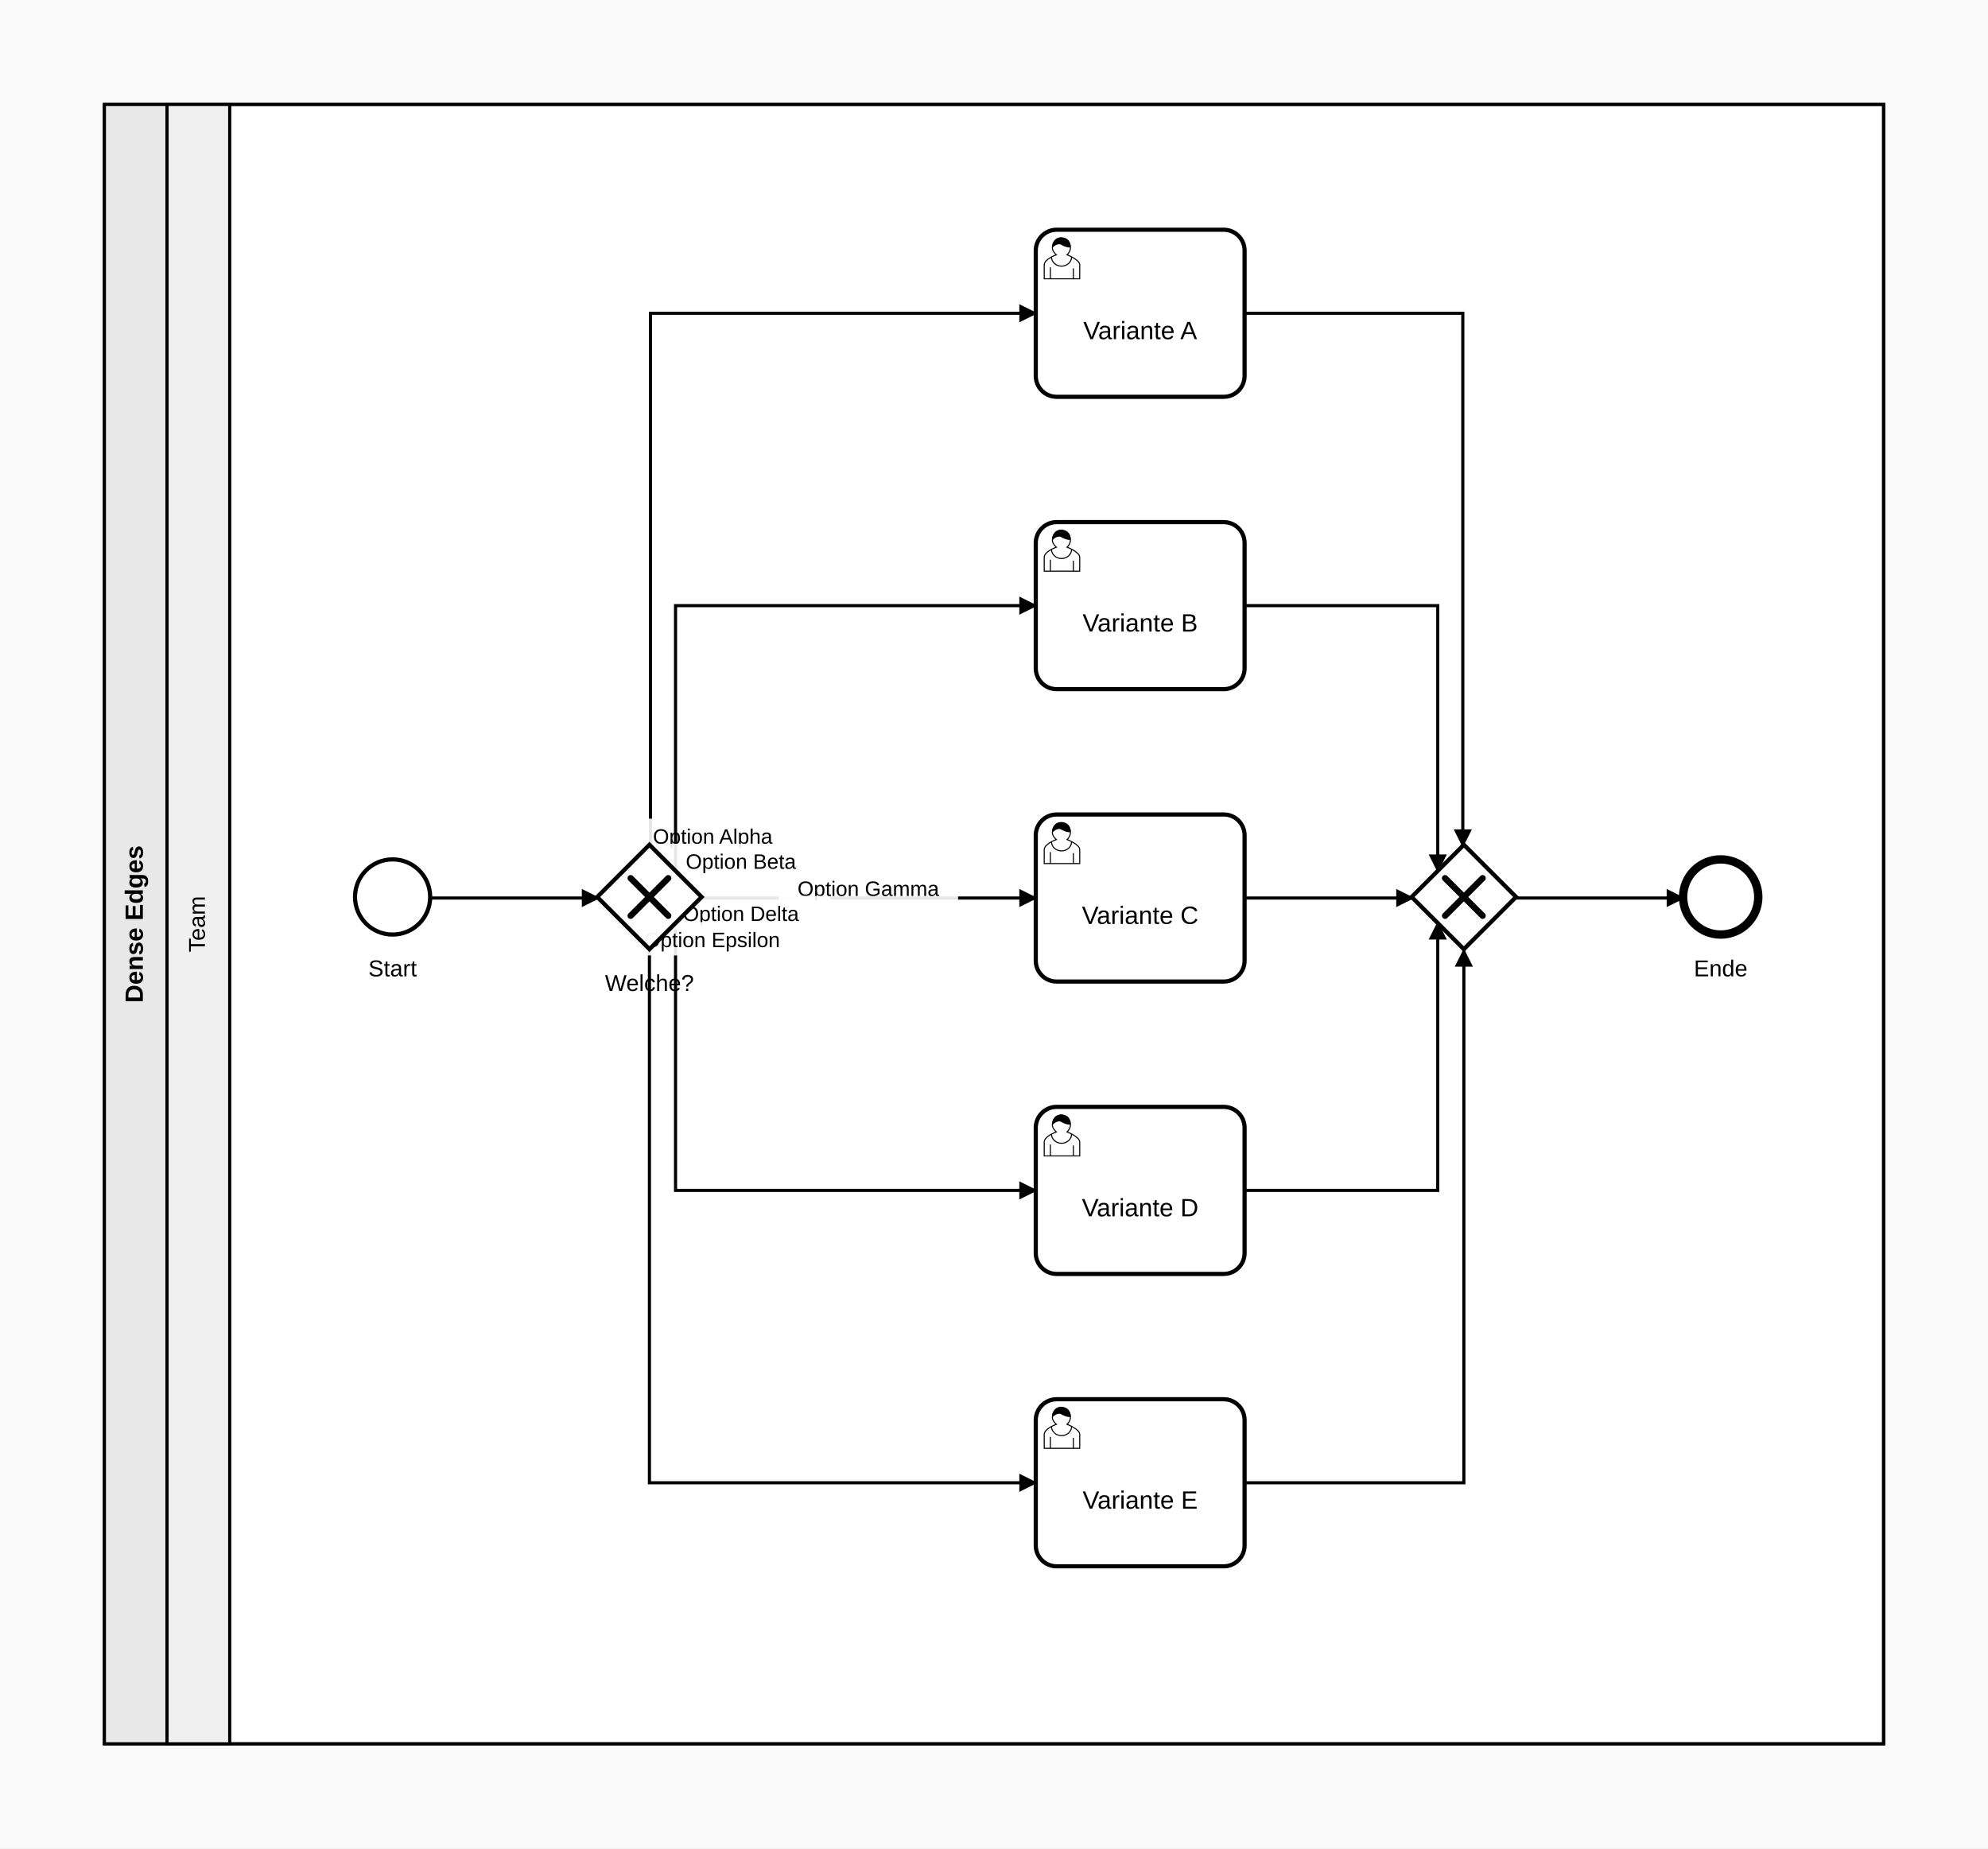
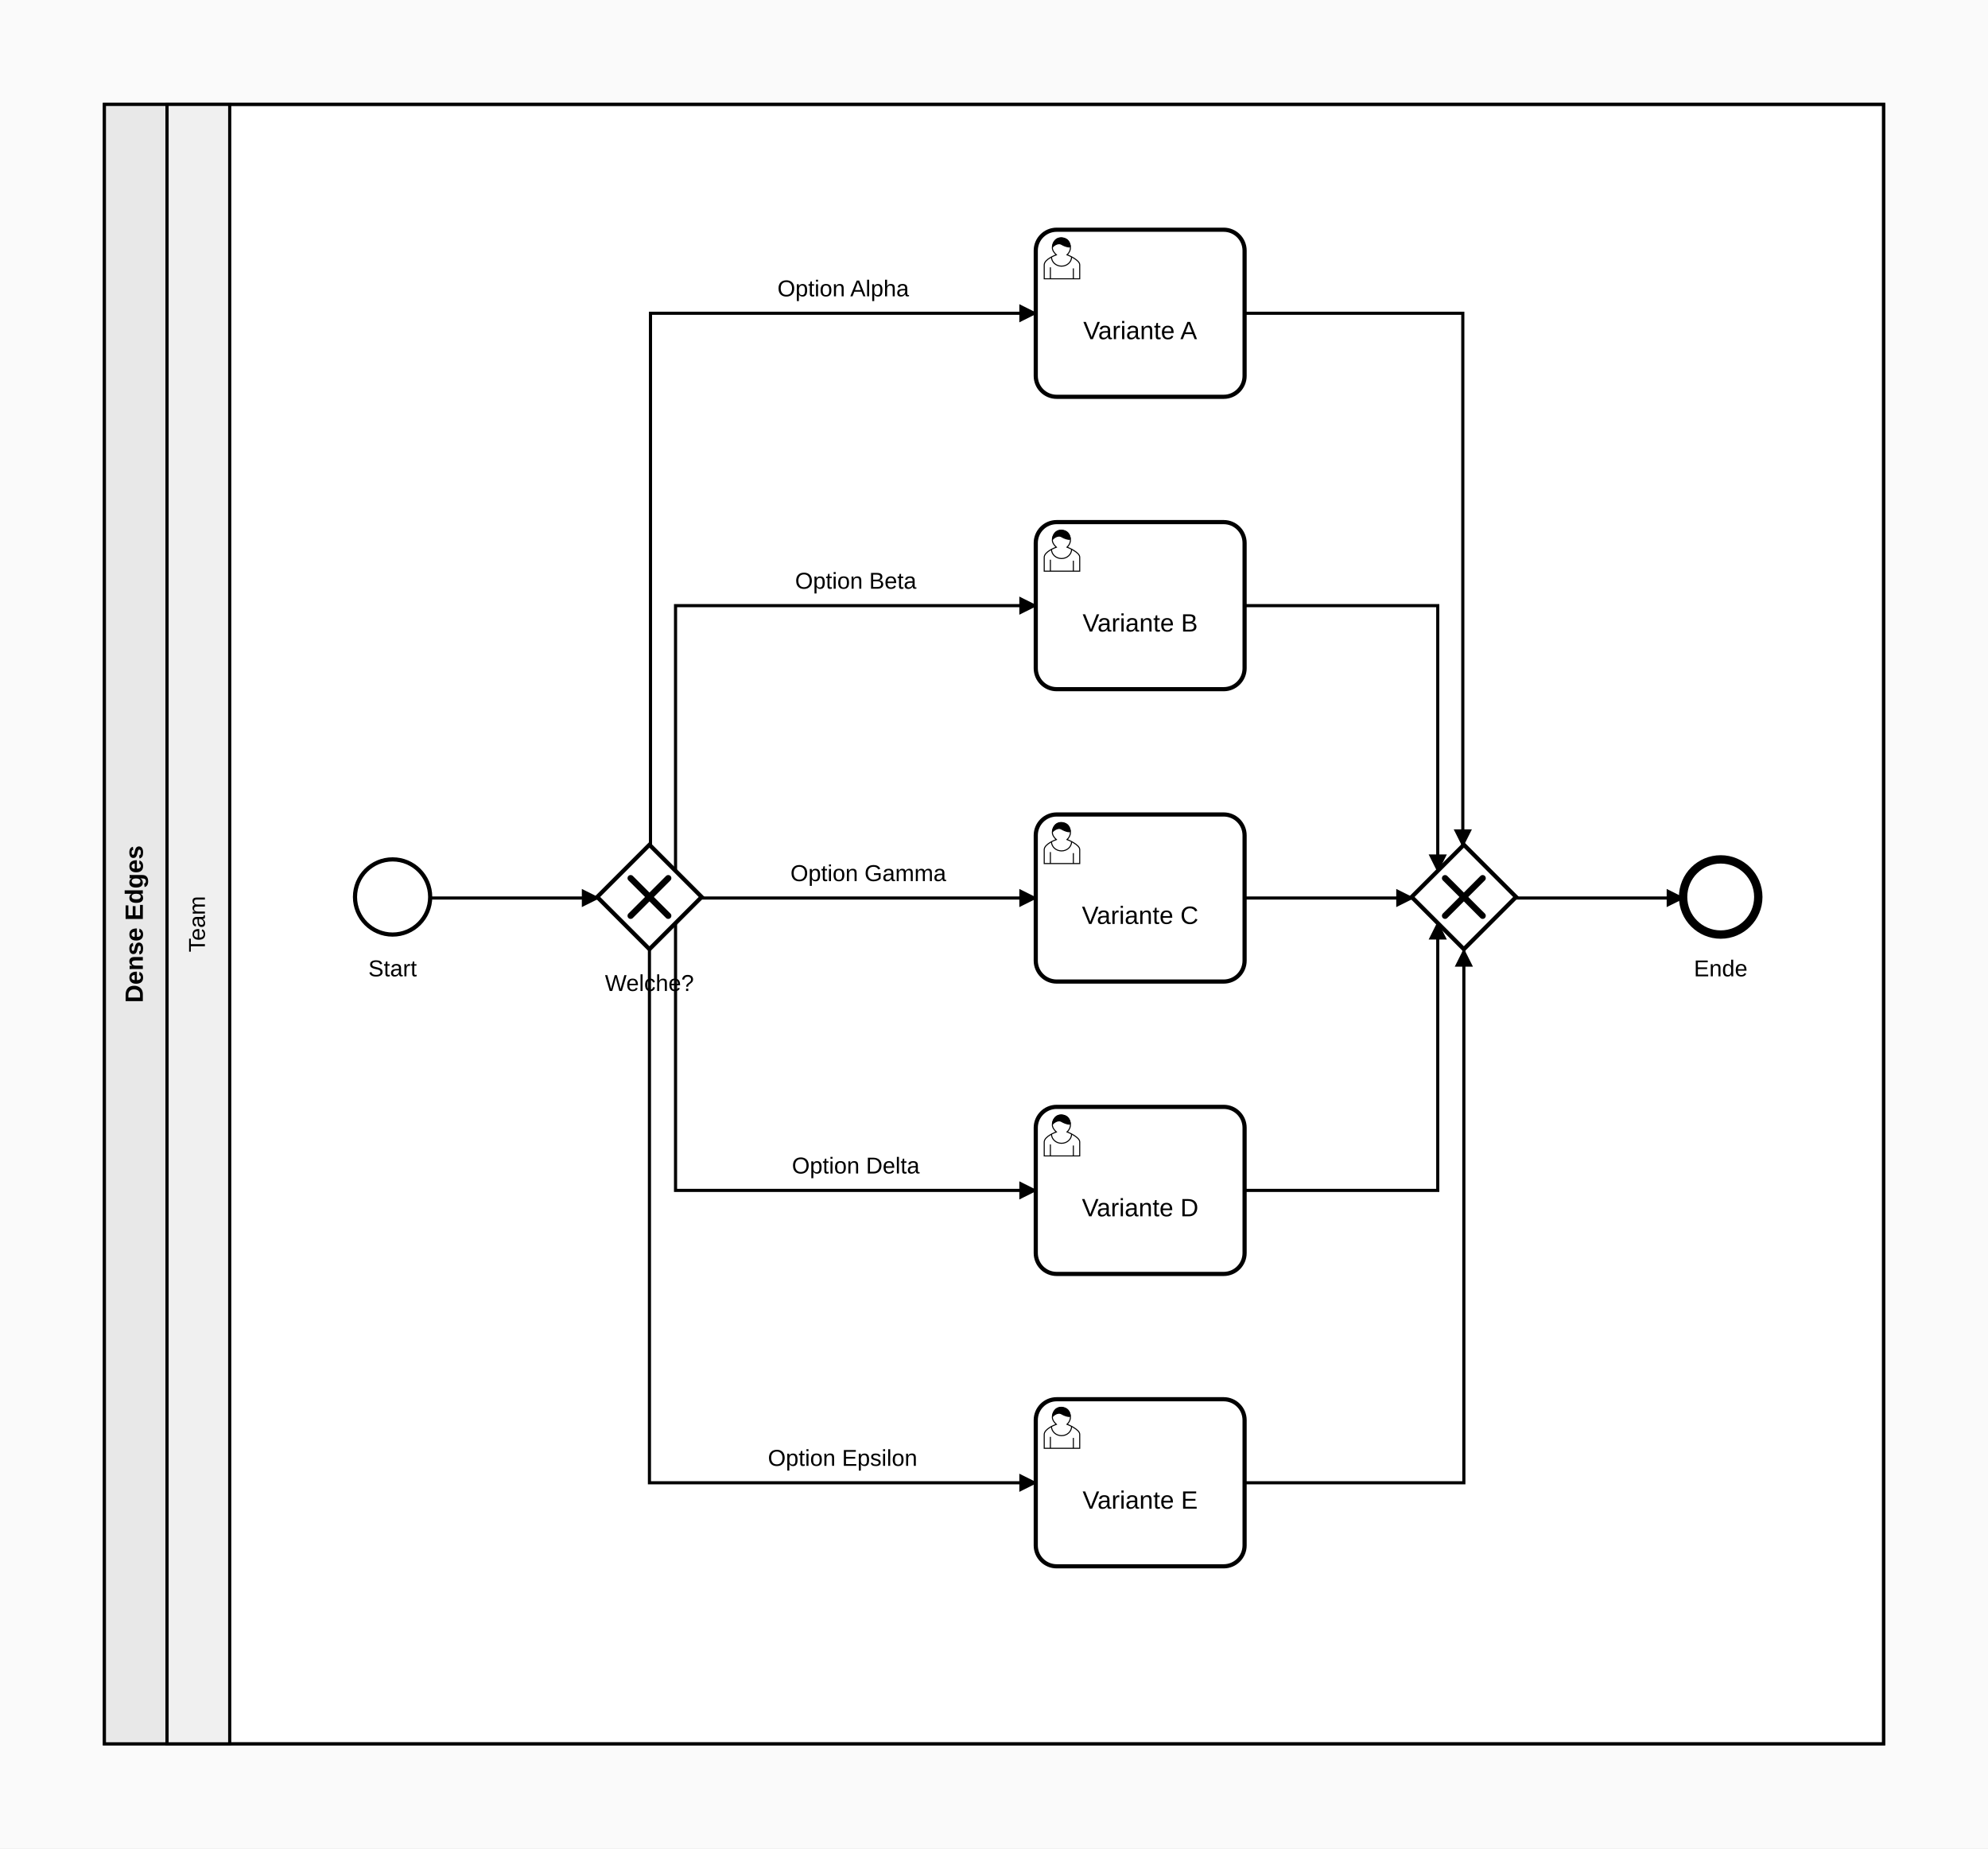
<svg xmlns="http://www.w3.org/2000/svg" width="952" height="885" viewBox="0 0 952 885" font-family="Arial, sans-serif">
  <defs>
    <marker id="seq-end" viewBox="0 0 20 20" refX="11" refY="10" markerWidth="10" markerHeight="10" orient="auto">
      <path d="M 1 5 L 11 10 L 1 15 Z" fill="#000000" stroke="#000000" stroke-width="1" />
    </marker>
    <marker id="seq-default-src" viewBox="0 0 20 20" refX="6" refY="10" markerWidth="10" markerHeight="10" orient="auto">
      <path d="M 6 3 L 10 17" stroke="#000000" stroke-width="1.5" />
    </marker>
    <marker id="seq-conditional-src" viewBox="0 0 20 20" refX="1" refY="10" markerWidth="12" markerHeight="12" orient="auto">
      <path d="M 1 10 L 8 6 L 15 10 L 8 14 Z" fill="#ffffff" stroke="#000000" stroke-width="1" />
    </marker>
    <marker id="msg-start" viewBox="0 0 20 20" refX="6" refY="6" markerWidth="20" markerHeight="20" orient="auto">
      <circle cx="6" cy="6" r="3.5" fill="#ffffff" stroke="#000000" stroke-width="1" />
    </marker>
    <marker id="msg-end" viewBox="0 0 20 20" refX="8.5" refY="5" markerWidth="20" markerHeight="20" orient="auto">
      <path d="m 1 5 l 0 -3 l 7 3 l -7 3 z" fill="#ffffff" stroke="#000000" stroke-width="1" stroke-linecap="butt" />
    </marker>
    <marker id="assoc-end" viewBox="0 0 20 20" refX="11" refY="10" markerWidth="10" markerHeight="10" orient="auto">
      <path d="M 1 5 L 11 10 L 1 15" fill="none" stroke="#000000" stroke-width="1.5" />
    </marker>
  </defs>
  <rect width="952" height="885" fill="#fafafa" />
  <rect x="50" y="50" width="852" height="785" fill="#ffffff" stroke="#000000" stroke-width="1.5" />
  <rect x="50" y="50" width="30" height="785" fill="#e8e8e8" stroke="#000000" stroke-width="1.5" />
  <text x="65" y="442.5" text-anchor="middle" dominant-baseline="middle" font-size="12" font-weight="bold" fill="#000000" transform="rotate(-90,65,442.5)">Dense Edges</text>
  <rect x="80" y="50" width="822" height="785" fill="#ffffff" fill-opacity="0.25" stroke="#000000" stroke-width="1.5" />
  <rect x="80" y="50" width="30" height="785" fill="#f0f0f0" stroke="#000000" stroke-width="1.5" />
  <text x="95" y="442.5" text-anchor="middle" dominant-baseline="middle" font-size="11" fill="#000000" transform="rotate(-90,95,442.5)">Team</text>
  <path d="M 206 430 L 286.5 430" stroke="#000000" stroke-width="1.5" fill="none" marker-end="url(#seq-end)" />
  <path d="M 311.5 405 L 311.5 150 L 496 150" stroke="#000000" stroke-width="1.5" fill="none" marker-end="url(#seq-end)" />
-   <rect x="298.3" y="392" width="86" height="16" rx="2" fill="white" fill-opacity="0.9" />
-   <text x="341.3" y="404" text-anchor="middle" font-size="10" fill="#000000">Option Alpha</text>
+   <text text-anchor="middle" font-size="11" fill="#000000">
+     <tspan x="403.8" y="141.9">Option Alpha</tspan>
+   </text>
  <path d="M 323.5 417 L 323.5 290 L 496 290" stroke="#000000" stroke-width="1.5" fill="none" marker-end="url(#seq-end)" />
-   <rect x="315.1" y="404" width="79.5" height="16" rx="2" fill="white" fill-opacity="0.9" />
-   <text x="354.8" y="416" text-anchor="middle" font-size="10" fill="#000000">Option Beta</text>
+   <text text-anchor="middle" font-size="11" fill="#000000">
+     <tspan x="409.8" y="281.9">Option Beta</tspan>
+   </text>
  <path d="M 335.5 430 L 496 430" stroke="#000000" stroke-width="1.5" fill="none" marker-end="url(#seq-end)" />
-   <rect x="372.8" y="417" width="86" height="16" rx="2" fill="white" fill-opacity="0.9" />
-   <text x="415.8" y="429" text-anchor="middle" font-size="10" fill="#000000">Option Gamma</text>
+   <text text-anchor="middle" font-size="11" fill="#000000">
+     <tspan x="415.8" y="421.9">Option Gamma</tspan>
+   </text>
  <path d="M 323.5 442 L 323.5 570 L 496 570" stroke="#000000" stroke-width="1.5" fill="none" marker-end="url(#seq-end)" />
-   <rect x="311.8" y="429" width="86" height="16" rx="2" fill="white" fill-opacity="0.9" />
-   <text x="354.8" y="441" text-anchor="middle" font-size="10" fill="#000000">Option Delta</text>
+   <text text-anchor="middle" font-size="11" fill="#000000">
+     <tspan x="409.8" y="561.9">Option Delta</tspan>
+   </text>
  <path d="M 311 454.5 L 311 710 L 496 710" stroke="#000000" stroke-width="1.5" fill="none" marker-end="url(#seq-end)" />
-   <rect x="291.5" y="441.5" width="99" height="16" rx="2" fill="white" fill-opacity="0.9" />
-   <text x="341" y="453.5" text-anchor="middle" font-size="10" fill="#000000">Option Epsilon</text>
+   <text text-anchor="middle" font-size="11" fill="#000000">
+     <tspan x="403.5" y="701.9">Option Epsilon</tspan>
+   </text>
  <path d="M 596 150 L 700.5 150 L 700.5 405" stroke="#000000" stroke-width="1.5" fill="none" marker-end="url(#seq-end)" />
  <path d="M 596 290 L 688.5 290 L 688.5 417" stroke="#000000" stroke-width="1.5" fill="none" marker-end="url(#seq-end)" />
  <path d="M 596 430 L 676.5 430" stroke="#000000" stroke-width="1.5" fill="none" marker-end="url(#seq-end)" />
  <path d="M 596 570 L 688.5 570 L 688.5 442" stroke="#000000" stroke-width="1.5" fill="none" marker-end="url(#seq-end)" />
  <path d="M 596 710 L 701 710 L 701 455" stroke="#000000" stroke-width="1.5" fill="none" marker-end="url(#seq-end)" />
  <path d="M 725.5 430 L 806 430" stroke="#000000" stroke-width="1.5" fill="none" marker-end="url(#seq-end)" />
  <circle cx="188" cy="429.5" r="18" fill="#ffffff" fill-opacity="0.95" stroke="#000000" stroke-width="2" />
  <text x="188" y="467.5" text-anchor="middle" font-size="11" fill="#000000">Start</text>
  <polygon points="311,404.5 336,429.5 311,454.5 286,429.5" fill="#ffffff" fill-opacity="0.95" stroke="#000000" stroke-width="2" />
  <line x1="302" y1="420.5" x2="320" y2="438.5" stroke="#000000" stroke-width="3" stroke-linecap="round" />
  <line x1="320" y1="420.5" x2="302" y2="438.5" stroke="#000000" stroke-width="3" stroke-linecap="round" />
  <text x="311" y="474.5" text-anchor="middle" font-size="11" fill="#000000">Welche?</text>
  <rect x="496" y="110" width="100" height="80" rx="10" ry="10" fill="#ffffff" fill-opacity="0.95" stroke="#000000" stroke-width="2" />
  <g>
    <path d="m 511,122 c 0.909,-0.845 1.594,-2.049 1.594,-3.385 0,-2.554 -1.805,-4.622 -4.357,-4.622 -2.552,0 -4.288,2.068 -4.288,4.622 0,1.348 0.974,2.562 1.896,3.405 -0.529,0.187 -5.669,2.097 -5.794,4.756 v 6.718 h 17 v -6.718 c 0,-2.298 -5.528,-4.595 -6.051,-4.776 z m -8,6 l 0,5.5 m 11,0 l 0,-5" fill="#ffffff" stroke="#000000" stroke-width="0.5" />
    <path d="m 513.162,123.009 c 0,2.447 -2.158,4.431 -4.821,4.431 -2.665,0 -4.822,-1.981 -4.822,-4.431" fill="none" stroke="#000000" stroke-width="0.5" />
    <path d="m 504.1,118.2 c 0,0 2.251,-2.358 4.274,-1.177 2.024,1.181 4.221,1.537 4.124,0.965 -0.098,-0.57 -0.117,-3.791 -4.191,-4.136 -3.575,0.001 -4.208,3.367 -4.207,4.348 z" fill="#000000" stroke="#000000" stroke-width="0.5" />
  </g>
  <text x="546" y="159" text-anchor="middle" dominant-baseline="middle" font-size="12" fill="#000000">Variante A</text>
  <rect x="496" y="250" width="100" height="80" rx="10" ry="10" fill="#ffffff" fill-opacity="0.95" stroke="#000000" stroke-width="2" />
  <g>
    <path d="m 511,262 c 0.909,-0.845 1.594,-2.049 1.594,-3.385 0,-2.554 -1.805,-4.622 -4.357,-4.622 -2.552,0 -4.288,2.068 -4.288,4.622 0,1.348 0.974,2.562 1.896,3.405 -0.529,0.187 -5.669,2.097 -5.794,4.756 v 6.718 h 17 v -6.718 c 0,-2.298 -5.528,-4.595 -6.051,-4.776 z m -8,6 l 0,5.5 m 11,0 l 0,-5" fill="#ffffff" stroke="#000000" stroke-width="0.5" />
    <path d="m 513.162,263.009 c 0,2.447 -2.158,4.431 -4.821,4.431 -2.665,0 -4.822,-1.981 -4.822,-4.431" fill="none" stroke="#000000" stroke-width="0.5" />
    <path d="m 504.1,258.2 c 0,0 2.251,-2.358 4.274,-1.177 2.024,1.181 4.221,1.537 4.124,0.965 -0.098,-0.57 -0.117,-3.791 -4.191,-4.136 -3.575,0.001 -4.208,3.367 -4.207,4.348 z" fill="#000000" stroke="#000000" stroke-width="0.5" />
  </g>
  <text x="546" y="299" text-anchor="middle" dominant-baseline="middle" font-size="12" fill="#000000">Variante B</text>
  <rect x="496" y="390" width="100" height="80" rx="10" ry="10" fill="#ffffff" fill-opacity="0.95" stroke="#000000" stroke-width="2" />
  <g>
    <path d="m 511,402 c 0.909,-0.845 1.594,-2.049 1.594,-3.385 0,-2.554 -1.805,-4.622 -4.357,-4.622 -2.552,0 -4.288,2.068 -4.288,4.622 0,1.348 0.974,2.562 1.896,3.405 -0.529,0.187 -5.669,2.097 -5.794,4.756 v 6.718 h 17 v -6.718 c 0,-2.298 -5.528,-4.595 -6.051,-4.776 z m -8,6 l 0,5.5 m 11,0 l 0,-5" fill="#ffffff" stroke="#000000" stroke-width="0.5" />
    <path d="m 513.162,403.009 c 0,2.447 -2.158,4.431 -4.821,4.431 -2.665,0 -4.822,-1.981 -4.822,-4.431" fill="none" stroke="#000000" stroke-width="0.5" />
    <path d="m 504.1,398.2 c 0,0 2.251,-2.358 4.274,-1.177 2.024,1.181 4.221,1.537 4.124,0.965 -0.098,-0.57 -0.117,-3.791 -4.191,-4.136 -3.575,0.001 -4.208,3.367 -4.207,4.348 z" fill="#000000" stroke="#000000" stroke-width="0.5" />
  </g>
  <text x="546" y="439" text-anchor="middle" dominant-baseline="middle" font-size="12" fill="#000000">Variante C</text>
  <rect x="496" y="530" width="100" height="80" rx="10" ry="10" fill="#ffffff" fill-opacity="0.95" stroke="#000000" stroke-width="2" />
  <g>
    <path d="m 511,542 c 0.909,-0.845 1.594,-2.049 1.594,-3.385 0,-2.554 -1.805,-4.622 -4.357,-4.622 -2.552,0 -4.288,2.068 -4.288,4.622 0,1.348 0.974,2.562 1.896,3.405 -0.529,0.187 -5.669,2.097 -5.794,4.756 v 6.718 h 17 v -6.718 c 0,-2.298 -5.528,-4.595 -6.051,-4.776 z m -8,6 l 0,5.5 m 11,0 l 0,-5" fill="#ffffff" stroke="#000000" stroke-width="0.5" />
    <path d="m 513.162,543.009 c 0,2.447 -2.158,4.431 -4.821,4.431 -2.665,0 -4.822,-1.981 -4.822,-4.431" fill="none" stroke="#000000" stroke-width="0.5" />
    <path d="m 504.1,538.2 c 0,0 2.251,-2.358 4.274,-1.177 2.024,1.181 4.221,1.537 4.124,0.965 -0.098,-0.57 -0.117,-3.791 -4.191,-4.136 -3.575,0.001 -4.208,3.367 -4.207,4.348 z" fill="#000000" stroke="#000000" stroke-width="0.5" />
  </g>
  <text x="546" y="579" text-anchor="middle" dominant-baseline="middle" font-size="12" fill="#000000">Variante D</text>
  <rect x="496" y="670" width="100" height="80" rx="10" ry="10" fill="#ffffff" fill-opacity="0.95" stroke="#000000" stroke-width="2" />
  <g>
    <path d="m 511,682 c 0.909,-0.845 1.594,-2.049 1.594,-3.385 0,-2.554 -1.805,-4.622 -4.357,-4.622 -2.552,0 -4.288,2.068 -4.288,4.622 0,1.348 0.974,2.562 1.896,3.405 -0.529,0.187 -5.669,2.097 -5.794,4.756 v 6.718 h 17 v -6.718 c 0,-2.298 -5.528,-4.595 -6.051,-4.776 z m -8,6 l 0,5.5 m 11,0 l 0,-5" fill="#ffffff" stroke="#000000" stroke-width="0.5" />
    <path d="m 513.162,683.009 c 0,2.447 -2.158,4.431 -4.821,4.431 -2.665,0 -4.822,-1.981 -4.822,-4.431" fill="none" stroke="#000000" stroke-width="0.5" />
    <path d="m 504.1,678.2 c 0,0 2.251,-2.358 4.274,-1.177 2.024,1.181 4.221,1.537 4.124,0.965 -0.098,-0.57 -0.117,-3.791 -4.191,-4.136 -3.575,0.001 -4.208,3.367 -4.207,4.348 z" fill="#000000" stroke="#000000" stroke-width="0.5" />
  </g>
  <text x="546" y="719" text-anchor="middle" dominant-baseline="middle" font-size="12" fill="#000000">Variante E</text>
  <polygon points="701,404.5 726,429.5 701,454.5 676,429.5" fill="#ffffff" fill-opacity="0.95" stroke="#000000" stroke-width="2" />
  <line x1="692" y1="420.5" x2="710" y2="438.5" stroke="#000000" stroke-width="3" stroke-linecap="round" />
  <line x1="710" y1="420.5" x2="692" y2="438.5" stroke="#000000" stroke-width="3" stroke-linecap="round" />
  <circle cx="824" cy="429.5" r="18" fill="#ffffff" fill-opacity="0.95" stroke="#000000" stroke-width="4" />
  <text x="824" y="467.5" text-anchor="middle" font-size="11" fill="#000000">Ende</text>
</svg>
